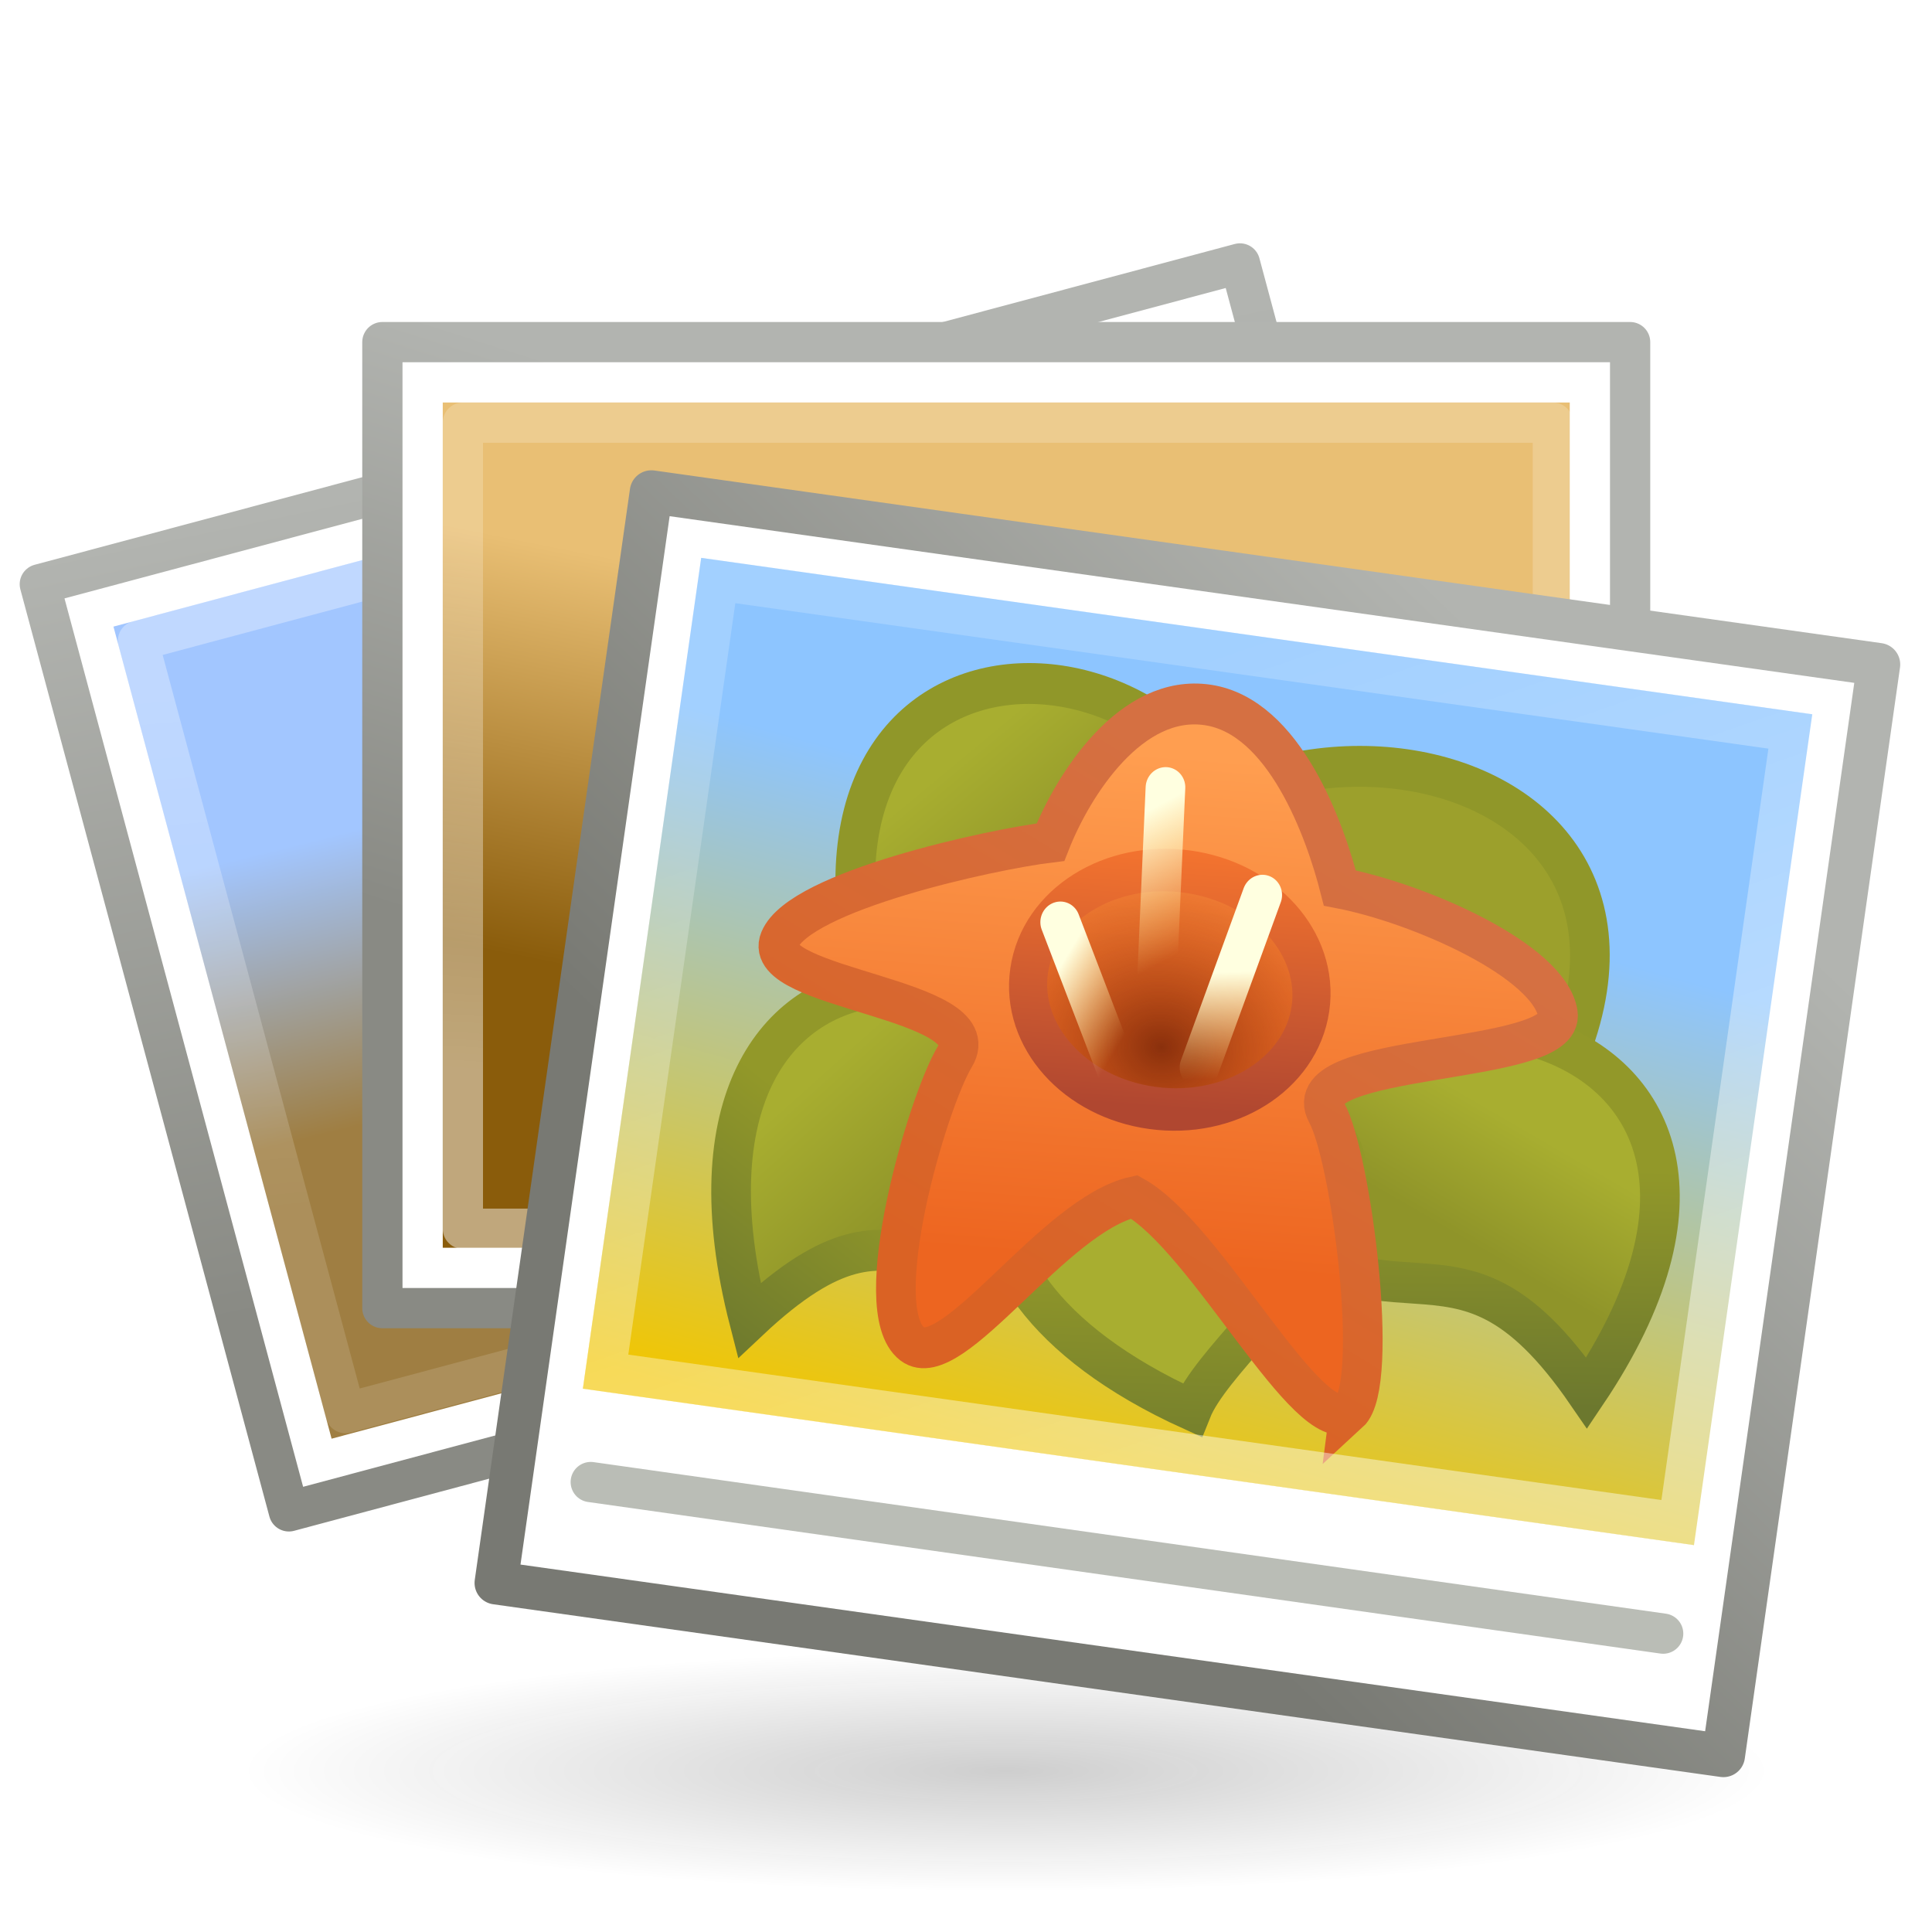
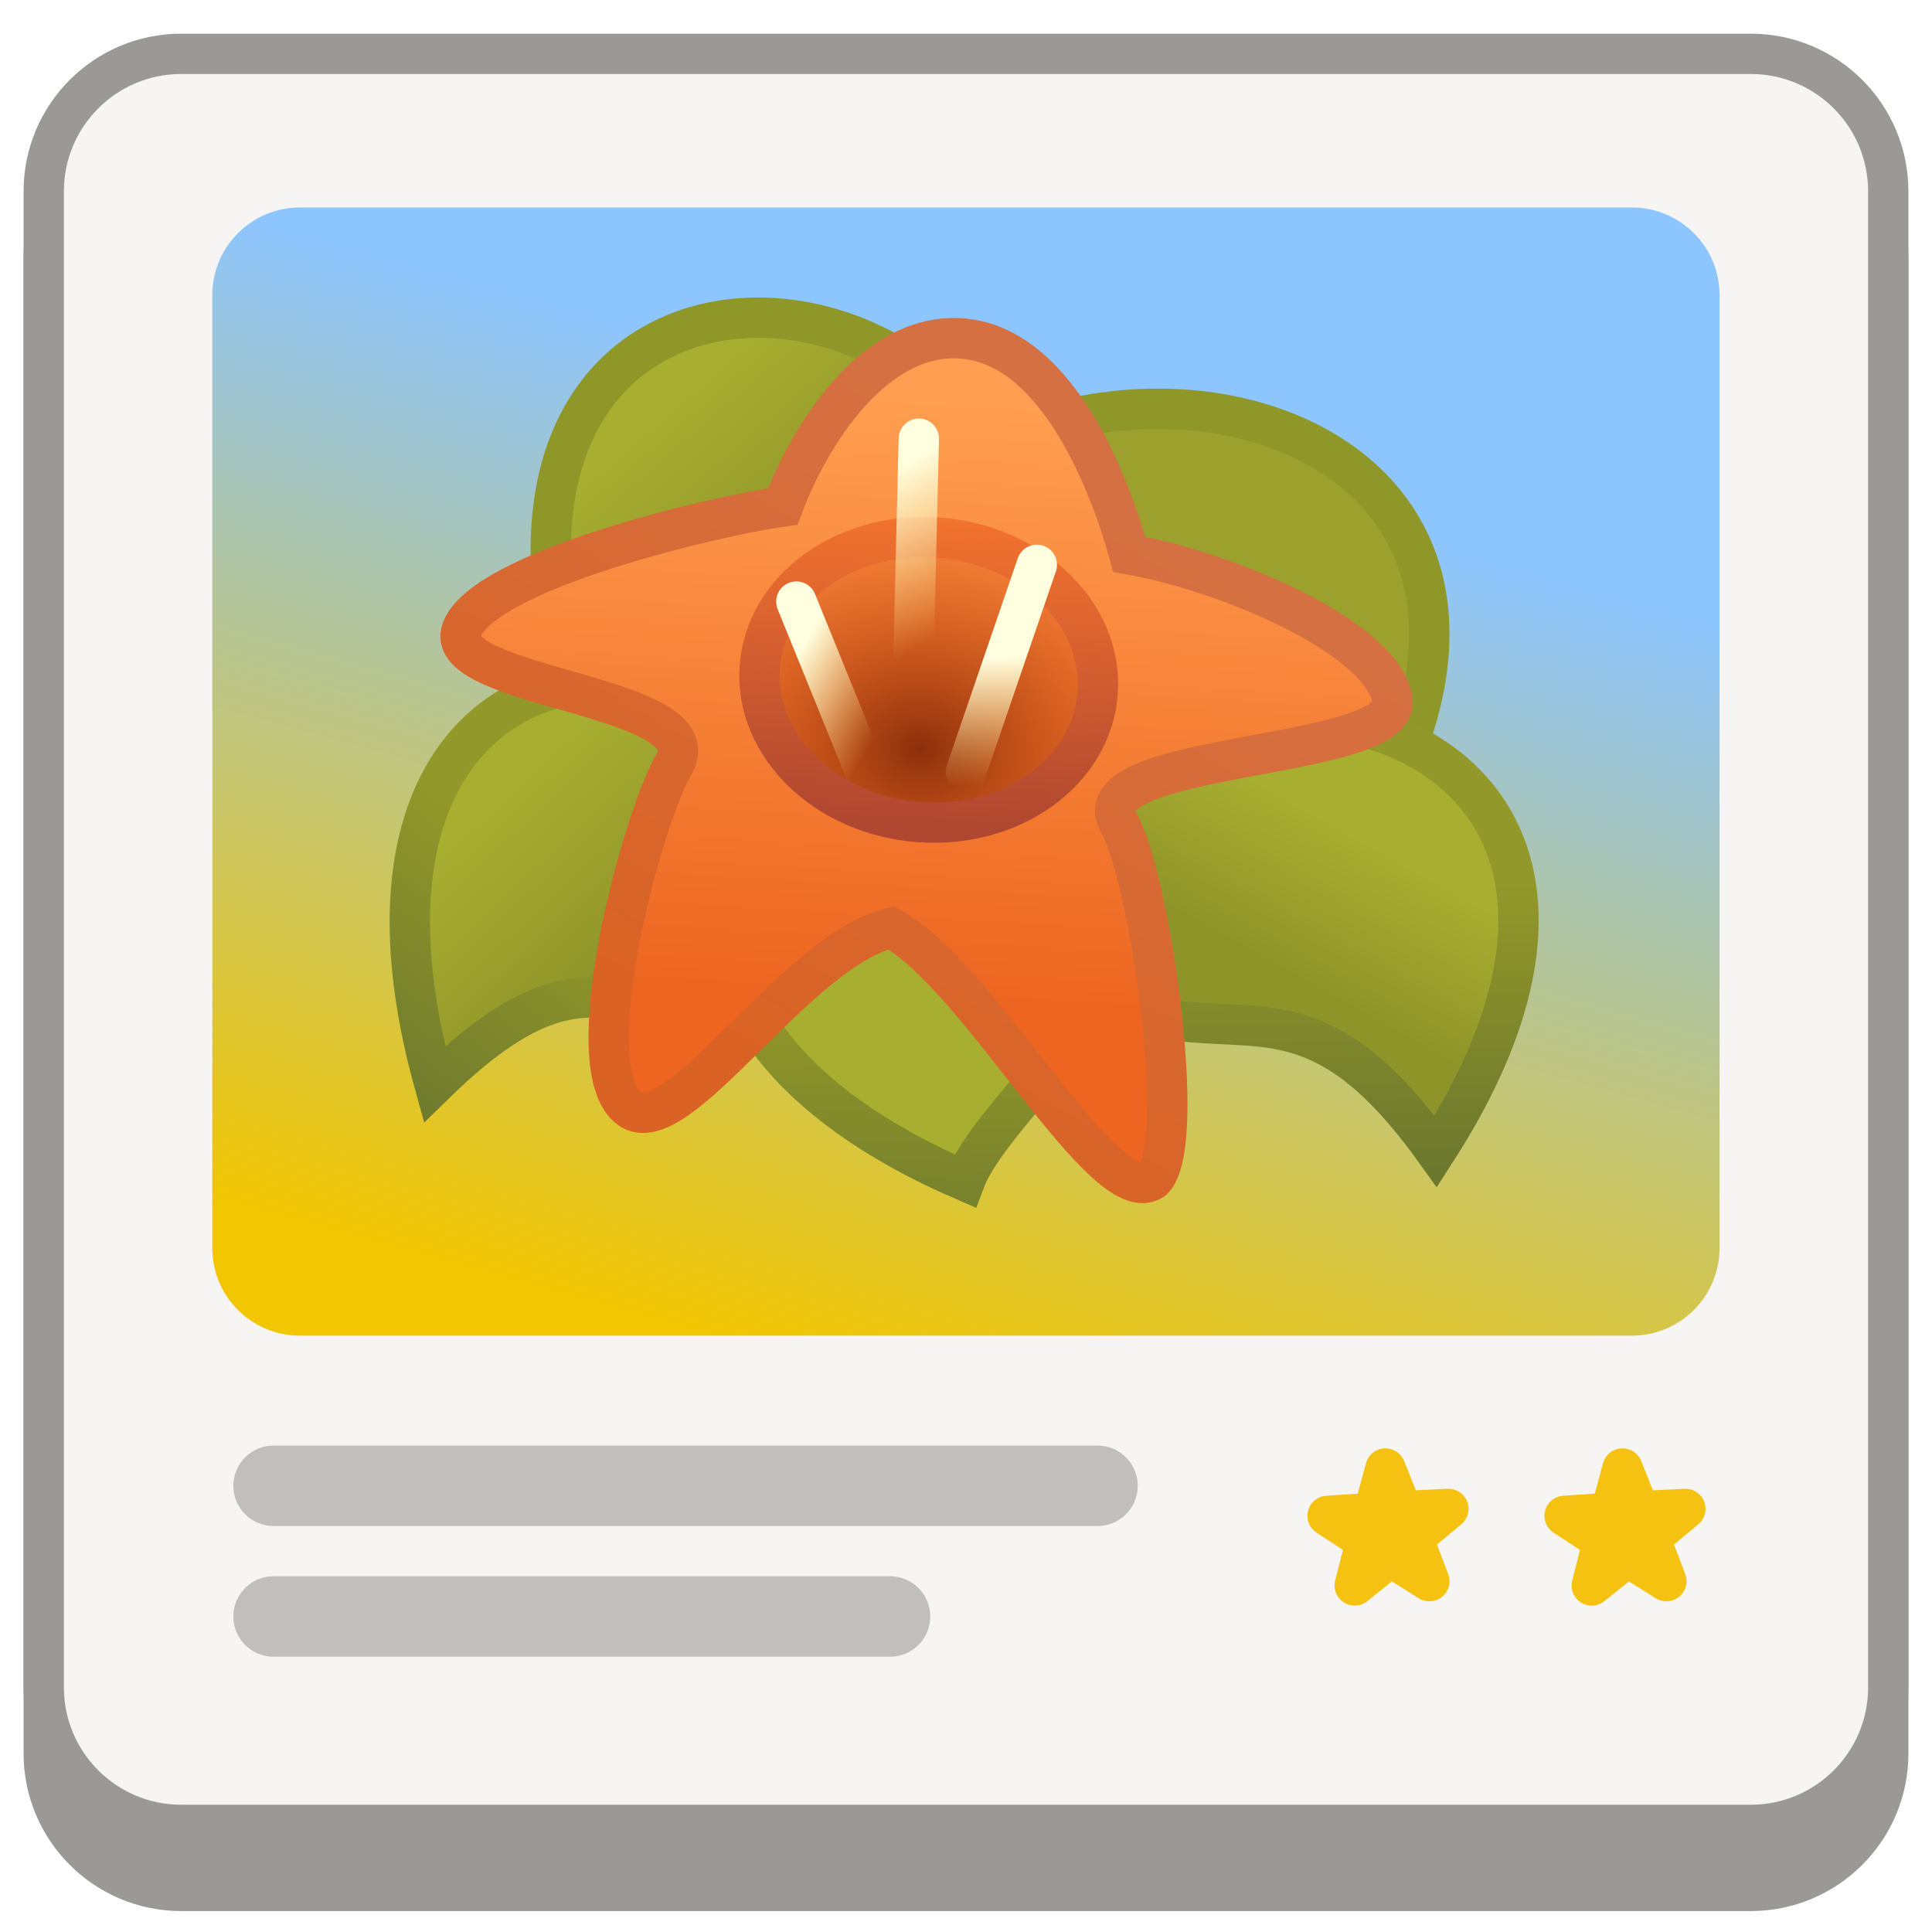
- <svg xmlns="http://www.w3.org/2000/svg" xmlns:xlink="http://www.w3.org/1999/xlink" width="48" height="48" id="svg1872" version="1.0">
-   <defs id="defs1874">
-     <linearGradient id="linearGradient6103">
-       <stop style="stop-color:#8a5c0b;stop-opacity:1" offset="0" id="stop6105" />
-       <stop style="stop-color:#e9bf74;stop-opacity:1" offset="1" id="stop6107" />
-     </linearGradient>
-     <linearGradient id="linearGradient6093">
-       <stop style="stop-color:#ffffff;stop-opacity:1;" offset="0" id="stop6095" />
-       <stop style="stop-color:#ffffff;stop-opacity:0;" offset="1" id="stop6097" />
-     </linearGradient>
-     <radialGradient id="radialGradient7028-916" r="14.407" gradientTransform="matrix(1,0,0,0.2367408,0,-11.76243)" cx="5.038" cy="-15.411" gradientUnits="userSpaceOnUse" xlink:href="#linearGradient6939-277" fy="-15.411" fx="5.038" />
-     <linearGradient id="linearGradient6939-277">
-       <stop offset="0" id="stop6990" style="stop-color:#0a0a0a;stop-opacity:1;" />
-       <stop offset="1" id="stop6992" style="stop-color:#0a0a0a;stop-opacity:0;" />
-     </linearGradient>
-     <linearGradient id="linearGradient3218-93">
-       <stop offset="0" id="stop6996" style="stop-color:#ffffff;stop-opacity:0" />
-       <stop offset="0.708" id="stop6998" style="stop-color:#898989;stop-opacity:0.09;" />
-       <stop offset="1" id="stop7000" style="stop-color:#7f858d;stop-opacity:1;" />
-     </linearGradient>
-     <linearGradient id="linearGradient6152-873">
-       <stop offset="0" id="stop7004" style="stop-color:#464646;stop-opacity:1;" />
-       <stop offset="1" id="stop7006" style="stop-color:#6c4e72;stop-opacity:1" />
-     </linearGradient>
-     <linearGradient id="linearGradient6125-27">
-       <stop offset="0" id="stop7010" style="stop-color:#ffffff;stop-opacity:1" />
-       <stop offset="1" id="stop7012" style="stop-color:#ffffff;stop-opacity:0;" />
-     </linearGradient>
-     <linearGradient id="linearGradient6091-291" y2="36.375" y1="38" gradientTransform="translate(-2.000013,7.2e-6)" x2="11" gradientUnits="userSpaceOnUse" xlink:href="#linearGradient6081-625" x1="12.663" />
-     <linearGradient id="linearGradient6081-625">
-       <stop offset="0" id="stop7016" style="stop-color:#7a7a7a;stop-opacity:1;" />
-       <stop offset="1" id="stop7018" style="stop-color:#a9a9a9;stop-opacity:1;" />
-     </linearGradient>
-     <linearGradient id="linearGradient6093-384" y2="33" y1="43" gradientTransform="translate(-1,2e-7)" x2="11" gradientUnits="userSpaceOnUse" xlink:href="#linearGradient6115-889" x1="12" />
-     <linearGradient id="linearGradient6115-889">
-       <stop offset="0" id="stop7022" style="stop-color:#452e4a;stop-opacity:1" />
-       <stop offset="1" id="stop7024" style="stop-color:#6c4e72;stop-opacity:1" />
-     </linearGradient>
-     <linearGradient id="linearGradient6085-132" y2="39.899" y1="35.383" gradientTransform="translate(-1,2e-7)" x2="12.76" gradientUnits="userSpaceOnUse" xlink:href="#linearGradient6172-348" x1="10.254" />
-     <linearGradient id="linearGradient6172-348">
-       <stop offset="0" id="stop7034" style="stop-color:#ffffff;stop-opacity:0.69" />
-       <stop offset="1" id="stop7036" style="stop-color:#ffffff;stop-opacity:0" />
-     </linearGradient>
-     <linearGradient id="linearGradient6664-938-398" x1="10.625" y1="9.375" gradientTransform="matrix(0.9999999,0,0,0.7741935,-3.000013,-1.532259)" x2="15.75" gradientUnits="userSpaceOnUse" xlink:href="#linearGradient6513-648-914" y2="31" />
-     <linearGradient id="linearGradient6513-648-914">
-       <stop offset="0" id="stop7570" style="stop-color:#ffffff;stop-opacity:1" />
-       <stop offset="1" id="stop7572" style="stop-color:#ffffff;stop-opacity:1" />
-     </linearGradient>
-     <linearGradient id="linearGradient6666-108-56" x1="10.196" y1="23.266" gradientTransform="matrix(0.9999999,0,0,0.7741935,-0.9999983,1.564515)" x2="25.367" gradientUnits="userSpaceOnUse" xlink:href="#linearGradient6527-582-184" y2="4.616" />
-     <linearGradient id="linearGradient6527-582-184">
-       <stop offset="0" id="stop7576" style="stop-color:#787973;stop-opacity:1" />
-       <stop offset="1" id="stop7578" style="stop-color:#b2b4b0;stop-opacity:1;" />
-     </linearGradient>
-     <linearGradient id="linearGradient6668-599-794" x1="20" y1="13.577" gradientTransform="matrix(0.9496149,0,0,0.8508799,-2.083624,-1.063417)" x2="17.27" gradientUnits="userSpaceOnUse" xlink:href="#linearGradient2782-839-396" y2="32.699" />
-     <linearGradient id="linearGradient2782-839-396">
-       <stop offset="0" id="stop7582" style="stop-color:#8dc5ff;stop-opacity:1" />
-       <stop offset="1" id="stop7584" style="stop-color:#f2c600;stop-opacity:1" />
-     </linearGradient>
-     <linearGradient id="linearGradient6674-893-795" x1="11.75" y1="23.25" gradientTransform="matrix(0.8894509,-0.00666409,-0.0078492,0.9513737,2.314382,-9.588499)" x2="14.5" gradientUnits="userSpaceOnUse" xlink:href="#linearGradient2862-191-249" y2="26" />
-     <linearGradient id="linearGradient2862-191-249">
-       <stop offset="0" id="stop7588" style="stop-color:#a8ae30;stop-opacity:1" />
-       <stop offset="1" id="stop7590" style="stop-color:#8f9429;stop-opacity:1" />
-     </linearGradient>
-     <linearGradient id="linearGradient6676-609-599" x1="27.812" y1="22.657" gradientTransform="matrix(1.046908,-0.01950225,-0.02058374,0.9622652,-3.389404,-2.845304)" x2="26.7" gradientUnits="userSpaceOnUse" xlink:href="#linearGradient2862-537-737" y2="25.157" />
-     <linearGradient id="linearGradient2862-537-737">
-       <stop offset="0" id="stop7594" style="stop-color:#a8ae30;stop-opacity:1" />
-       <stop offset="1" id="stop7596" style="stop-color:#8f9429;stop-opacity:1" />
-     </linearGradient>
-     <linearGradient id="linearGradient6678-775-375" x1="29.062" y1="29" gradientTransform="matrix(1.046908,-0.01950225,-0.02058374,0.9622652,-3.389404,-2.845304)" x2="28.463" gradientUnits="userSpaceOnUse" xlink:href="#linearGradient2874-528-315" y2="23.782" />
-     <linearGradient id="linearGradient2874-528-315">
-       <stop offset="0" id="stop7600" style="stop-color:#6c782e;stop-opacity:1;" />
-       <stop offset="1" id="stop7602" style="stop-color:#929829;stop-opacity:1" />
-     </linearGradient>
-     <linearGradient id="linearGradient6680-882-562" x1="11.75" y1="23.25" gradientTransform="matrix(0.8665943,0.00702911,0.00842775,0.9978185,0.3857784,-4.081256)" x2="14.5" gradientUnits="userSpaceOnUse" xlink:href="#linearGradient2862-897-722" y2="26" />
+ <svg xmlns="http://www.w3.org/2000/svg" xmlns:xlink="http://www.w3.org/1999/xlink" width="48" height="48" viewBox="0 0 12.7 12.7" version="1.1" id="svg1139">
+   <defs id="defs1133">
+     <linearGradient xlink:href="#linearGradient2862-897-722" id="linearGradient5042" gradientUnits="userSpaceOnUse" gradientTransform="matrix(5.235697,0.5919372,-0.7536526,5.769003,85.09526,80.30075)" x1="11.75" y1="23.25" x2="14.5" y2="26" />
    <linearGradient id="linearGradient2862-897-722">
      <stop offset="0" id="stop7606" style="stop-color:#a8ae30;stop-opacity:1" />
      <stop offset="1" id="stop7608" style="stop-color:#8f9429;stop-opacity:1" />
    </linearGradient>
-     <linearGradient id="linearGradient6682-569-587" x1="10.062" y1="29.5" gradientTransform="matrix(0.969616,0.00786474,0.00842775,0.9978185,-1.623145,-4.097551)" x2="12.656" gradientUnits="userSpaceOnUse" xlink:href="#linearGradient2874-878-807" y2="24.75" />
-     <linearGradient id="linearGradient2874-878-807">
-       <stop offset="0" id="stop7612" style="stop-color:#6c782e;stop-opacity:1;" />
-       <stop offset="1" id="stop7614" style="stop-color:#929829;stop-opacity:1" />
-     </linearGradient>
-     <linearGradient id="linearGradient6684-646-360" x1="20.384" y1="31.625" gradientTransform="translate(-2.000015,-4)" x2="19.884" gradientUnits="userSpaceOnUse" xlink:href="#linearGradient2874-499-677" y2="26.438" />
+     <linearGradient xlink:href="#linearGradient2862-897-722" id="linearGradient5044" gradientUnits="userSpaceOnUse" gradientTransform="matrix(6.171225,0.6259623,-0.8366422,5.826058,46.53746,117.1748)" x1="27.812" y1="22.657" x2="26.7" y2="25.157" />
+     <linearGradient xlink:href="#linearGradient2874-499-677" id="linearGradient5046" gradientUnits="userSpaceOnUse" gradientTransform="matrix(6.171225,0.6259623,-0.8366422,5.826058,46.53746,117.1748)" x1="29.062" y1="29" x2="28.463" y2="23.782" />
    <linearGradient id="linearGradient2874-499-677">
      <stop offset="0" id="stop7618" style="stop-color:#6c782e;stop-opacity:1;" />
      <stop offset="1" id="stop7620" style="stop-color:#929829;stop-opacity:1" />
    </linearGradient>
-     <linearGradient id="linearGradient6686-103-989" x1="16.917" y1="25.211" gradientTransform="matrix(1.123311,0.00944164,0.01080783,1.236118,0.2887738,-4.714832)" x2="16.374" gradientUnits="userSpaceOnUse" xlink:href="#linearGradient2855-649-911" y2="16.541" />
+     <linearGradient xlink:href="#linearGradient2862-897-722" id="linearGradient5049" gradientUnits="userSpaceOnUse" gradientTransform="matrix(5.091097,0.6588005,-0.6924689,6.062483,69.65793,112.357)" x1="11.75" y1="23.25" x2="14.5" y2="26" />
+     <linearGradient xlink:href="#linearGradient2874-499-677" id="linearGradient5051" gradientUnits="userSpaceOnUse" gradientTransform="matrix(5.696332,0.7371195,-0.6924689,6.062483,57.85585,110.8298)" x1="10.062" y1="29.5" x2="12.656" y2="24.75" />
+     <linearGradient xlink:href="#linearGradient2874-499-677" id="linearGradient5053" gradientUnits="userSpaceOnUse" gradientTransform="matrix(5.880865,0.7109851,-0.7436536,6.069732,55.56697,111.154)" x1="20.384" y1="31.625" x2="19.884" y2="26.438" />
+     <linearGradient xlink:href="#linearGradient2855-649-911" id="linearGradient5055-7" gradientUnits="userSpaceOnUse" gradientTransform="matrix(6.59902,0.8559657,-0.8556846,7.510593,60.77141,82.74151)" x1="16.917" y1="25.211" x2="16.374" y2="16.541" />
    <linearGradient id="linearGradient2855-649-911">
      <stop offset="0" id="stop7624" style="stop-color:#ed6520;stop-opacity:1" />
      <stop offset="1" id="stop7626" style="stop-color:#ff9e50;stop-opacity:1" />
    </linearGradient>
-     <linearGradient id="linearGradient6688-508-790" x1="10.257" y1="24.583" gradientTransform="matrix(1.123311,0.00944164,0.01080783,1.236118,0.2887738,-4.714832)" x2="13.592" gradientUnits="userSpaceOnUse" xlink:href="#linearGradient2849-135-305" y2="15.521" />
+     <linearGradient xlink:href="#linearGradient2849-135-305" id="linearGradient5057" gradientUnits="userSpaceOnUse" gradientTransform="matrix(6.59902,0.8559657,-0.8556846,7.510593,60.77141,82.74151)" x1="10.257" y1="24.583" x2="13.592" y2="15.521" />
    <linearGradient id="linearGradient2849-135-305">
      <stop offset="0" id="stop7630" style="stop-color:#da6224;stop-opacity:1" />
      <stop offset="1" id="stop7632" style="stop-color:#d57042;stop-opacity:1" />
    </linearGradient>
-     <radialGradient id="radialGradient6690-643-984" r="2" gradientTransform="matrix(1.813171,-7.680244e-7,1.042223e-6,1.396339,-15.45026,-9.149679)" cx="19" cy="22.472" gradientUnits="userSpaceOnUse" xlink:href="#linearGradient2891-388-107" fy="22.472" fx="19" />
+     <radialGradient xlink:href="#linearGradient2891-388-107" id="radialGradient5059-5" gradientUnits="userSpaceOnUse" gradientTransform="matrix(16.57971,-7.8818594e-6,9.530127e-6,14.32995,-128.383,-82.88531)" cx="19" cy="22.472" fx="19" fy="22.472" r="2" />
    <linearGradient id="linearGradient2891-388-107">
      <stop offset="0" id="stop7636" style="stop-color:#8a300c;stop-opacity:1;" />
      <stop offset="1" id="stop7638" style="stop-color:#ec510c;stop-opacity:0" />
    </linearGradient>
-     <linearGradient id="linearGradient6692-693-932" x1="18.369" y1="23.025" x2="18.154" gradientUnits="userSpaceOnUse" xlink:href="#linearGradient2885-866-809" y2="19.235" />
+     <linearGradient xlink:href="#linearGradient2885-866-809" id="linearGradient5061-9" gradientUnits="userSpaceOnUse" x1="18.369" y1="23.025" x2="18.154" y2="19.235" gradientTransform="matrix(9.144038,0,0,10.26251,12.89477,11.01338)" />
    <linearGradient id="linearGradient2885-866-809">
      <stop offset="0" id="stop7642" style="stop-color:#b04730;stop-opacity:1" />
      <stop offset="1" id="stop7644" style="stop-color:#ff7b2f;stop-opacity:1" />
    </linearGradient>
-     <linearGradient id="linearGradient6694-91-847" x1="21" y1="20" gradientTransform="matrix(0.8327897,0,0,1.120885,3.056084,-2.099038)" x2="21.25" gradientUnits="userSpaceOnUse" xlink:href="#linearGradient2911-613-519" y2="22" />
-     <linearGradient id="linearGradient2911-613-519">
-       <stop offset="0" id="stop7648" style="stop-color:#ffffe0;stop-opacity:1;" />
-       <stop offset="1" id="stop7650" style="stop-color:#ffe588;stop-opacity:0;" />
-     </linearGradient>
-     <linearGradient id="linearGradient6696-957-701" x1="17" y1="21" gradientTransform="matrix(0.8588038,0,0,1.114034,2.470933,-2.223658)" x2="18.892" gradientUnits="userSpaceOnUse" xlink:href="#linearGradient2911-198-956" y2="22.07" />
-     <linearGradient id="linearGradient2911-198-956">
-       <stop offset="0" id="stop7654" style="stop-color:#ffffe0;stop-opacity:1;" />
-       <stop offset="1" id="stop7656" style="stop-color:#ffe588;stop-opacity:0;" />
-     </linearGradient>
-     <linearGradient id="linearGradient6698-322-330" x1="18" y1="18" gradientTransform="matrix(0.8327886,0,0,1.057645,2.939291,-1.345881)" x2="19.488" gradientUnits="userSpaceOnUse" xlink:href="#linearGradient2911-977-39" y2="20.631" />
+     <linearGradient xlink:href="#linearGradient2911-977-39" id="linearGradient5063-3" gradientUnits="userSpaceOnUse" gradientTransform="matrix(4.897524,0.5921011,-0.8335504,6.803474,75.10035,100.5862)" x1="21" y1="20" x2="21.25" y2="22" />
    <linearGradient id="linearGradient2911-977-39">
      <stop offset="0" id="stop7660" style="stop-color:#ffffe0;stop-opacity:1;" />
      <stop offset="1" id="stop7662" style="stop-color:#ffe588;stop-opacity:0;" />
    </linearGradient>
-     <linearGradient id="linearGradient6700-934-905" x1="28.312" y1="26" gradientTransform="matrix(1.081538,0,0,0.952381,-4.611539,-3.547619)" x2="18.655" gradientUnits="userSpaceOnUse" xlink:href="#linearGradient2760-892-392" y2="9.5" />
-     <linearGradient id="linearGradient2760-892-392">
-       <stop offset="0" id="stop7666" style="stop-color:#ffffff;stop-opacity:1;" />
-       <stop offset="1" id="stop7668" style="stop-color:#ffffff;stop-opacity:0.424" />
+     <linearGradient xlink:href="#linearGradient2911-977-39" id="linearGradient5065-5" gradientUnits="userSpaceOnUse" gradientTransform="matrix(5.050509,0.6105967,-0.8284552,6.761887,71.75183,99.41376)" x1="17" y1="21" x2="18.892" y2="22.07" />
+     <linearGradient xlink:href="#linearGradient2911-977-39" id="linearGradient5067-3" gradientUnits="userSpaceOnUse" gradientTransform="matrix(4.897518,0.5921003,-0.7865213,6.41962,73.85341,105.0746)" x1="18" y1="18" x2="19.488" y2="20.631" />
+     <linearGradient gradientTransform="matrix(0.1138721,0,0,0.1138604,106.8786,94.62037)" xlink:href="#linearGradient1084" id="linearGradient1086" x1="62.064" y1="203.262" x2="47.194" y2="257.148" gradientUnits="userSpaceOnUse" />
+     <linearGradient id="linearGradient1084">
+       <stop style="stop-color:#8dc5ff;stop-opacity:1" offset="0" id="stop1080" />
+       <stop style="stop-color:#f2c600;stop-opacity:1" offset="1" id="stop1082" />
    </linearGradient>
-     <linearGradient id="linearGradient6794-107-466-97" y2="31" y1="20.987" gradientTransform="matrix(1,0,0,0.7744999,7.999984,0.4657507)" x2="15.75" gradientUnits="userSpaceOnUse" xlink:href="#linearGradient6513-961-304" x1="9.293" />
-     <linearGradient id="linearGradient6513-961-304">
-       <stop offset="0" id="stop7672" style="stop-color:#ffffff;stop-opacity:1" />
-       <stop offset="1" id="stop7674" style="stop-color:#ffffff;stop-opacity:1" />
-     </linearGradient>
-     <linearGradient id="linearGradient6796-836-17-82" y2="2.562" y1="27.848" gradientTransform="matrix(1,0,0,0.7744999,9.999999,3.56375)" x2="15" gradientUnits="userSpaceOnUse" xlink:href="#linearGradient6527-840-903" x1="13.243" />
-     <linearGradient id="linearGradient6527-840-903">
-       <stop offset="0" id="stop7678" style="stop-color:#898a84;stop-opacity:1;" />
-       <stop offset="1" id="stop7680" style="stop-color:#b2b4b0;stop-opacity:1;" />
-     </linearGradient>
-     <linearGradient id="linearGradient6798-298-851-218" y2="23.569" y1="15.57" gradientTransform="matrix(1.035502,0,0,0.9027051,7.28994,-0.4340456)" x2="18.462" gradientUnits="userSpaceOnUse" xlink:href="#linearGradient6963-199-896" x1="18.637" />
-     <linearGradient id="linearGradient6963-199-896">
-       <stop offset="0" id="stop7684" style="stop-color:#a2c6ff;stop-opacity:1" />
-       <stop offset="1" id="stop7686" style="stop-color:#9f7e42;stop-opacity:1" />
-     </linearGradient>
-     <linearGradient id="linearGradient6804-766-431-104" y2="28.025" y1="13.368" gradientTransform="matrix(0.9935996,0,0,0.8615727,8.128008,0.2685482)" x2="19.596" gradientUnits="userSpaceOnUse" xlink:href="#linearGradient2760-815-256-774" x1="22.569" />
-     <linearGradient id="linearGradient2760-815-256-774">
-       <stop offset="0" id="stop7690" style="stop-color:#ffffff;stop-opacity:1;" />
-       <stop offset="1" id="stop7692" style="stop-color:#ffffff;stop-opacity:0.424" />
-     </linearGradient>
-     <linearGradient id="linearGradient6938-583-502" x1="10.625" y1="9.375" gradientTransform="matrix(1,0,0,0.7741935,0.9999852,-2.532258)" x2="15.75" gradientUnits="userSpaceOnUse" xlink:href="#linearGradient6513-892-891" y2="31" />
-     <linearGradient id="linearGradient6513-892-891">
-       <stop offset="0" id="stop7696" style="stop-color:#ffffff;stop-opacity:1" />
-       <stop offset="1" id="stop7698" style="stop-color:#ffffff;stop-opacity:1" />
-     </linearGradient>
-     <linearGradient id="linearGradient6959-132-289" x1="8.812" y1="23.198" gradientTransform="matrix(1,0,0,0.7741935,3,0.5645163)" x2="15.625" gradientUnits="userSpaceOnUse" xlink:href="#linearGradient6527-416-784" y2="6.68" />
-     <linearGradient id="linearGradient6527-416-784">
-       <stop offset="0" id="stop7702" style="stop-color:#898a84;stop-opacity:1;" />
-       <stop offset="1" id="stop7704" style="stop-color:#b2b4b0;stop-opacity:1;" />
-     </linearGradient>
-     <linearGradient id="linearGradient6928-172-883" x1="13.5" y1="20.111" gradientTransform="matrix(1,0,0,2.704633,0,-45.29272)" x2="13" gradientUnits="userSpaceOnUse" xlink:href="#linearGradient6922-726-405" y2="26.695" />
-     <linearGradient id="linearGradient6922-726-405">
-       <stop offset="0" id="stop7714" style="stop-color:#b16e0c;stop-opacity:1;" />
-       <stop offset="1" id="stop7716" style="stop-color:#f7dcb2;stop-opacity:1" />
-     </linearGradient>
-     <linearGradient id="linearGradient6961-88-360" x1="15" y1="27" gradientTransform="matrix(1.0832,0,0,0.9537014,-0.6240014,-4.560162)" x2="16" gradientUnits="userSpaceOnUse" xlink:href="#linearGradient2760-728-423-731-288" y2="13.687" />
-     <linearGradient id="linearGradient2760-728-423-731-288">
-       <stop offset="0" id="stop7720" style="stop-color:#ffffff;stop-opacity:1;" />
-       <stop offset="1" id="stop7722" style="stop-color:#ffffff;stop-opacity:0.424" />
-     </linearGradient>
-     <linearGradient xlink:href="#linearGradient6093" id="linearGradient6101" gradientUnits="userSpaceOnUse" x1="22.834" y1="19.796" x2="22.615" y2="17" />
-     <linearGradient xlink:href="#linearGradient6172-348" id="linearGradient6117" gradientUnits="userSpaceOnUse" gradientTransform="translate(-1,2e-7)" x1="10.254" y1="35.383" x2="12.76" y2="39.899" />
-     <linearGradient xlink:href="#linearGradient6103" id="linearGradient6134" x1="10" y1="18" x2="12" y2="8" gradientUnits="userSpaceOnUse" />
-     <linearGradient xlink:href="#linearGradient6125-27" id="linearGradient3794" gradientUnits="userSpaceOnUse" x1="57.25" y1="16.449" x2="52.217" y2="23.031" />
-     <linearGradient xlink:href="#linearGradient6081-625" id="linearGradient3799" gradientUnits="userSpaceOnUse" gradientTransform="translate(-41.8771,-12.74504)" x1="12.663" y1="38" x2="11" y2="36.375" />
-     <linearGradient xlink:href="#linearGradient6115-889" id="linearGradient3801" gradientUnits="userSpaceOnUse" gradientTransform="translate(-40.87709,-12.74505)" x1="12" y1="43" x2="11" y2="33" />
-     <linearGradient xlink:href="#linearGradient6125-27" id="linearGradient3807" gradientUnits="userSpaceOnUse" x1="71.486" y1="33.304" x2="44.523" y2="12.713" />
-     <linearGradient xlink:href="#linearGradient6152-873" id="linearGradient3809" gradientUnits="userSpaceOnUse" x1="63.157" y1="23.761" x2="47.472" y2="23.437" />
-     <radialGradient xlink:href="#linearGradient3218-93" id="radialGradient3811" gradientUnits="userSpaceOnUse" gradientTransform="matrix(0.8674176,-1.148067e-6,1.127479e-6,0.8832566,8.025467,2.886495)" cx="60.532" cy="24.724" fx="60.532" fy="24.724" r="10.532" />
-     <linearGradient xlink:href="#linearGradient6172-348" id="linearGradient3813" gradientUnits="userSpaceOnUse" gradientTransform="translate(-1,2e-7)" x1="10.254" y1="35.383" x2="12.76" y2="39.899" />
-     <linearGradient xlink:href="#linearGradient2760-892-392" id="linearGradient6633" gradientUnits="userSpaceOnUse" gradientTransform="matrix(1.076787,0,0,0.945578,8.01112,7.210578)" x1="28.312" y1="26" x2="18.655" y2="9.5" />
-     <linearGradient xlink:href="#linearGradient2782-839-396" id="linearGradient6648" gradientUnits="userSpaceOnUse" gradientTransform="matrix(0.9454427,0,0,0.844802,10.52793,9.677036)" x1="20" y1="13.577" x2="17.27" y2="32.699" />
-     <linearGradient xlink:href="#linearGradient6513-648-914" id="linearGradient6651" gradientUnits="userSpaceOnUse" gradientTransform="matrix(0.9933272,0,0,0.8832382,9.659173,8.505795)" x1="10.625" y1="9.375" x2="15.75" y2="31" />
-     <linearGradient xlink:href="#linearGradient6527-582-184" id="linearGradient6653" gradientUnits="userSpaceOnUse" gradientTransform="matrix(0.9933272,0,0,0.8832382,11.64584,12.03875)" x1="10.196" y1="23.266" x2="25.367" y2="4.616" />
-     <linearGradient xlink:href="#linearGradient6513-648-914" id="linearGradient7210" gradientUnits="userSpaceOnUse" gradientTransform="matrix(0.9933272,0,0,0.8832382,9.659173,8.505795)" x1="10.625" y1="9.375" x2="15.75" y2="31" />
-     <linearGradient xlink:href="#linearGradient6527-582-184" id="linearGradient7212" gradientUnits="userSpaceOnUse" gradientTransform="matrix(0.9933272,0,0,0.8832382,11.64584,12.03875)" x1="10.196" y1="23.266" x2="25.367" y2="4.616" />
-     <linearGradient xlink:href="#linearGradient2782-839-396" id="linearGradient7214" gradientUnits="userSpaceOnUse" gradientTransform="matrix(0.9454427,0,0,0.844802,10.52793,9.677036)" x1="20" y1="13.577" x2="17.27" y2="32.699" />
-     <linearGradient xlink:href="#linearGradient2862-191-249" id="linearGradient7216" gradientUnits="userSpaceOnUse" gradientTransform="matrix(0.8894509,-0.00666409,-0.0078492,0.9513737,2.314382,-9.588499)" x1="11.75" y1="23.25" x2="14.5" y2="26" />
-     <linearGradient xlink:href="#linearGradient2862-537-737" id="linearGradient7218" gradientUnits="userSpaceOnUse" gradientTransform="matrix(1.046908,-0.01950225,-0.02058374,0.9622652,-3.389404,-2.845304)" x1="27.812" y1="22.657" x2="26.7" y2="25.157" />
-     <linearGradient xlink:href="#linearGradient2874-528-315" id="linearGradient7220" gradientUnits="userSpaceOnUse" gradientTransform="matrix(1.046908,-0.01950225,-0.02058374,0.9622652,-3.389404,-2.845304)" x1="29.062" y1="29" x2="28.463" y2="23.782" />
-     <linearGradient xlink:href="#linearGradient2862-897-722" id="linearGradient7222" gradientUnits="userSpaceOnUse" gradientTransform="matrix(0.8665943,0.00702911,0.00842775,0.9978185,0.3857784,-4.081256)" x1="11.75" y1="23.25" x2="14.5" y2="26" />
-     <linearGradient xlink:href="#linearGradient2874-878-807" id="linearGradient7224" gradientUnits="userSpaceOnUse" gradientTransform="matrix(0.969616,0.00786474,0.00842775,0.9978185,-1.623145,-4.097551)" x1="10.062" y1="29.5" x2="12.656" y2="24.75" />
-     <linearGradient xlink:href="#linearGradient2874-499-677" id="linearGradient7226" gradientUnits="userSpaceOnUse" gradientTransform="translate(-2.000015,-4)" x1="20.384" y1="31.625" x2="19.884" y2="26.438" />
-     <linearGradient xlink:href="#linearGradient2855-649-911" id="linearGradient7228" gradientUnits="userSpaceOnUse" gradientTransform="matrix(1.123311,0.00944164,0.01080783,1.236118,0.2887738,-4.714832)" x1="16.917" y1="25.211" x2="16.374" y2="16.541" />
-     <linearGradient xlink:href="#linearGradient2849-135-305" id="linearGradient7230" gradientUnits="userSpaceOnUse" gradientTransform="matrix(1.123311,0.00944164,0.01080783,1.236118,0.2887738,-4.714832)" x1="10.257" y1="24.583" x2="13.592" y2="15.521" />
-     <radialGradient xlink:href="#linearGradient2891-388-107" id="radialGradient7232" gradientUnits="userSpaceOnUse" gradientTransform="matrix(1.813171,-7.680244e-7,1.042223e-6,1.396339,-15.45026,-9.149679)" cx="19" cy="22.472" fx="19" fy="22.472" r="2" />
-     <linearGradient xlink:href="#linearGradient2885-866-809" id="linearGradient7234" gradientUnits="userSpaceOnUse" x1="18.369" y1="23.025" x2="18.154" y2="19.235" />
-     <linearGradient xlink:href="#linearGradient2911-613-519" id="linearGradient7236" gradientUnits="userSpaceOnUse" gradientTransform="matrix(0.8327897,0,0,1.120885,3.056084,-2.099038)" x1="21" y1="20" x2="21.25" y2="22" />
-     <linearGradient xlink:href="#linearGradient2911-198-956" id="linearGradient7238" gradientUnits="userSpaceOnUse" gradientTransform="matrix(0.8588038,0,0,1.114034,2.470933,-2.223658)" x1="17" y1="21" x2="18.892" y2="22.07" />
-     <linearGradient xlink:href="#linearGradient2911-977-39" id="linearGradient7240" gradientUnits="userSpaceOnUse" gradientTransform="matrix(0.8327886,0,0,1.057645,2.939291,-1.345881)" x1="18" y1="18" x2="19.488" y2="20.631" />
-     <linearGradient xlink:href="#linearGradient2760-892-392" id="linearGradient7242" gradientUnits="userSpaceOnUse" gradientTransform="matrix(1.076787,0,0,0.945578,8.01112,7.210578)" x1="28.312" y1="26" x2="18.655" y2="9.5" />
-     <linearGradient xlink:href="#linearGradient2760-892-392" id="linearGradient7247" gradientUnits="userSpaceOnUse" gradientTransform="matrix(1.076787,0,0,0.9455781,11.62303,2.809697)" x1="28.312" y1="26" x2="18.655" y2="9.5" />
-     <linearGradient xlink:href="#linearGradient2782-839-396" id="linearGradient7262" gradientUnits="userSpaceOnUse" gradientTransform="matrix(0.9454427,0,0,0.844802,14.13984,5.276154)" x1="20" y1="13.577" x2="17.27" y2="32.699" />
-     <linearGradient xlink:href="#linearGradient6513-648-914" id="linearGradient7265" gradientUnits="userSpaceOnUse" gradientTransform="matrix(0.9933272,0,0,0.8832382,13.2717,4.105208)" x1="10.625" y1="9.375" x2="15.75" y2="31" />
-     <linearGradient xlink:href="#linearGradient6527-582-184" id="linearGradient7267" gradientUnits="userSpaceOnUse" gradientTransform="matrix(0.9933272,0,0,0.8832382,15.25837,7.638161)" x1="10.196" y1="23.266" x2="25.367" y2="4.616" />
  </defs>
-   <g id="layer1" style="display:inline">
-     <g id="g6782" transform="matrix(0.9618234,-0.2570934,0.2577198,0.9594858,-12.45067,12.45061)">
-       <rect id="rect6784" x="12.5" y="5.5" width="31" height="24.009" style="fill:url(#linearGradient6794-107-466-97);fill-opacity:1;fill-rule:nonzero;stroke:url(#linearGradient6796-836-17-82);stroke-width:1.005;stroke-linecap:round;stroke-linejoin:round;stroke-miterlimit:4;stroke-opacity:1;stroke-dasharray:none" />
-       <rect id="rect6786" x="14" y="7" width="28" height="21.028" style="fill:url(#linearGradient6798-298-851-218);fill-opacity:1;fill-rule:nonzero;stroke:none" />
-       <rect id="rect6792" x="14.5" y="7.5" width="27" height="20" style="opacity:0.318;fill:none;stroke:url(#linearGradient6804-766-431-104);stroke-width:1.005;stroke-linecap:round;stroke-linejoin:round;stroke-miterlimit:4;stroke-opacity:1;stroke-dasharray:none" />
+   <g id="layer1" transform="translate(-107.8165,-115.1191)">
+     <rect style="display:inline;opacity:1;fill:#9a9996;fill-opacity:1;stroke:#9a9996;stroke-width:0.265;stroke-linecap:round;stroke-linejoin:round;stroke-miterlimit:4;stroke-dasharray:none;stroke-dashoffset:0;stroke-opacity:1;enable-background:new" id="rect918" width="12.125" height="11.642" x="108.104" y="115.907" ry="0.904" />
+     <rect ry="0.904" y="115.473" x="108.104" height="11.642" width="12.125" id="rect966" style="display:inline;opacity:1;fill:#f6f5f4;fill-opacity:1;stroke:#9a9996;stroke-width:0.265;stroke-linecap:round;stroke-linejoin:round;stroke-miterlimit:4;stroke-dasharray:none;stroke-dashoffset:0;stroke-opacity:1;enable-background:new" />
+     <rect style="display:inline;opacity:1;fill:url(#linearGradient1086);fill-opacity:1;stroke:none;stroke-width:0.265;stroke-linecap:round;stroke-linejoin:round;stroke-miterlimit:4;stroke-dasharray:none;stroke-dashoffset:0;stroke-opacity:1;enable-background:new" id="rect968" width="9.908" height="7.416" x="109.212" y="116.483" ry="0.576" />
+     <g id="g1221" transform="matrix(0.06088889,0,0,0.06088265,104.4121,104.2825)" style="display:inline;stroke-width:4.346;enable-background:new">
+       <path d="m 167.91,239.44 c -6.358,-37.854 -65.573,-38.836 -49.914,14.353 22.435,-20.316 22.278,2.519 49.914,-14.353 z" id="path14259-3" style="display:inline;fill:url(#linearGradient5042);fill-opacity:1;fill-rule:evenodd;stroke:#909729;stroke-width:4.356;stroke-linecap:butt;stroke-linejoin:miter;stroke-miterlimit:4;stroke-dasharray:none;stroke-opacity:1" />
+       <path d="m 144.87,243.516 c 18.855,-37.974 90.668,-23.43 56.053,28.159 -21.101,-27.178 -27.652,-3.221 -56.053,-28.159 z" id="path14261-6" style="display:inline;fill:#9ca02c;fill-opacity:1;fill-rule:evenodd;stroke:#909729;stroke-width:4.356;stroke-linecap:butt;stroke-linejoin:miter;stroke-miterlimit:4;stroke-dasharray:none;stroke-opacity:1" />
+       <path d="M 161.388,276.597 C 179.169,239.98 243.13,252.379 210.916,302.309 192.663,276.814 186.231,299.805 161.388,276.597 Z" id="path14263-0" style="display:inline;fill:url(#linearGradient5044);fill-opacity:1;fill-rule:evenodd;stroke:url(#linearGradient5046);stroke-width:4.356;stroke-linecap:butt;stroke-linejoin:miter;stroke-miterlimit:4;stroke-dasharray:none;stroke-opacity:1" />
+       <path d="m 151.218,280.308 c -6.439,-39.858 -63.978,-41.3 -48.398,14.751 21.658,-21.213 21.662,2.803 48.398,-14.751 z" id="path14265-6" style="display:inline;fill:url(#linearGradient5049);fill-opacity:1;fill-rule:evenodd;stroke:url(#linearGradient5051);stroke-width:4.356;stroke-linecap:butt;stroke-linejoin:miter;stroke-miterlimit:4;stroke-dasharray:none;stroke-opacity:1" />
+       <path d="m 156.452,261.943 c 47.047,5.688 8.043,31.771 3.616,43.555 -39.679,-17.116 -26.922,-46.372 -3.616,-43.555 z" id="path14267-2" style="display:inline;fill:#a8ae30;fill-opacity:1;fill-rule:evenodd;stroke:url(#linearGradient5053);stroke-width:4.356;stroke-linecap:butt;stroke-linejoin:miter;stroke-miterlimit:4;stroke-dasharray:none;stroke-opacity:1" />
+       <path style="display:inline;fill:url(#linearGradient5055-7);fill-opacity:1;fill-rule:nonzero;stroke:url(#linearGradient5057);stroke-width:4.356;stroke-linecap:round;stroke-linejoin:miter;stroke-miterlimit:4;stroke-dasharray:none;stroke-opacity:1" d="m 180.364,305.388 c -5.259,3.521 -18.783,-22.185 -28.254,-27.224 -10.326,2.471 -23.031,23.328 -28.228,19.513 -5.943,-4.363 1.355,-31.263 4.777,-37.145 4.411,-7.581 -25.391,-8.181 -22.877,-14.595 2.48,-6.328 26.943,-12.173 34.647,-13.264 2.794,-7.519 10.03,-19.358 19.928,-18.074 9.899,1.284 15.418,15.806 17.474,23.254 10.286,1.775 27.14,8.816 28.403,15.625 1.246,6.718 -34.033,5.554 -29.538,13.346 3.282,5.689 7.606,34.814 3.668,38.564 z" id="path14271-6" />
+       <ellipse ry="15.394" rx="18.288" cy="231.657" cx="186.631" style="display:inline;fill:url(#radialGradient5059-5);fill-opacity:1;fill-rule:nonzero;stroke:url(#linearGradient5061-9);stroke-width:4.356;stroke-linecap:round;stroke-linejoin:miter;stroke-miterlimit:4;stroke-dasharray:none;stroke-opacity:1" transform="matrix(0.9932884,0.1156637,-0.1260583,0.9920228,0,0)" id="path14273-1" />
+       <path style="display:inline;fill:none;stroke:url(#linearGradient5063-3);stroke-width:4.356;stroke-linecap:round;stroke-linejoin:miter;stroke-miterlimit:4;stroke-dasharray:none;stroke-opacity:1" d="m 160.199,261.303 7.646,-22.324" id="path14275-8" />
+       <path style="display:inline;fill:none;stroke:url(#linearGradient5065-5);stroke-width:4.356;stroke-linecap:round;stroke-linejoin:miter;stroke-miterlimit:4;stroke-dasharray:none;stroke-opacity:1" d="m 149.928,262.758 -8.045,-19.814" id="path14277-7" />
+       <path style="display:inline;fill:none;stroke:url(#linearGradient5067-3);stroke-width:4.356;stroke-linecap:round;stroke-linejoin:miter;stroke-miterlimit:4;stroke-dasharray:none;stroke-opacity:1" d="m 154.336,256.895 0.772,-31.54" id="path14279-9" />
    </g>
-     <g id="g6942" transform="translate(4,6)">
-       <rect id="rect6556" x="5.5" y="2.5" width="31" height="24" style="fill:url(#linearGradient6938-583-502);fill-opacity:1;fill-rule:nonzero;stroke:url(#linearGradient6959-132-289);stroke-width:1;stroke-linecap:round;stroke-linejoin:round;stroke-miterlimit:4;stroke-dasharray:none;stroke-opacity:1" />
-       <rect id="rect6558" x="7" y="4" width="28" height="21" style="fill:url(#linearGradient6134);fill-opacity:1;fill-rule:nonzero;stroke:none;stroke-width:1;stroke-linecap:round;stroke-linejoin:miter;stroke-miterlimit:4;stroke-dasharray:none;stroke-opacity:1" />
-       <rect id="rect6588" x="7.5" y="4.5" width="27.08" height="20.028" style="opacity:0.463;fill:none;fill-opacity:1;fill-rule:nonzero;stroke:url(#linearGradient6961-88-360);stroke-width:1;stroke-linecap:round;stroke-linejoin:round;stroke-miterlimit:4;stroke-dasharray:none;stroke-opacity:1" />
-     </g>
-     <path id="path7026" transform="matrix(1.318776,0,0,0.8795603,18.35583,57.55472)" d="M 19.445,-15.411 A 14.407,3.411 0 1 1 -9.369,-15.411 A 14.407,3.411 0 1 1 19.445,-15.411 z" style="opacity:0.2;fill:url(#radialGradient7028-916);fill-opacity:1;stroke:none;stroke-width:0.8;stroke-linecap:round;stroke-linejoin:round;stroke-miterlimit:4;stroke-dasharray:none;stroke-opacity:1" />
-     <g id="g7269">
-       <rect transform="matrix(0.9902468,0.1393245,-0.1408476,0.9900313,0,0)" id="rect6630" x="17.742" y="9.846" width="30.793" height="27.38" style="fill:url(#linearGradient7265);fill-opacity:1;fill-rule:nonzero;stroke:url(#linearGradient7267);stroke-width:1.071;stroke-linecap:round;stroke-linejoin:round;stroke-miterlimit:4;stroke-opacity:1;stroke-dasharray:none" />
-       <rect transform="matrix(0.9902355,0.139405,-0.1409859,0.9900116,0,0)" id="rect6632" x="19.201" y="11.296" width="27.877" height="20.85" ry="0" style="fill:url(#linearGradient7262);fill-opacity:1;fill-rule:nonzero;stroke:none" />
-       <g transform="matrix(1.130956,0.1592157,-0.1662248,1.167241,11.79451,2.164301)" id="g6638">
-         <path d="M 19.458,14.622 C 17.615,8.601 7.673,9.604 11.389,17.932 c 3.342,-3.739 3.785,-0.028 8.069,-3.31 z" id="path6640" style="fill:url(#linearGradient7216);fill-opacity:1;fill-rule:evenodd;stroke:#909729;stroke-width:0.862px;stroke-linecap:butt;stroke-linejoin:miter;stroke-opacity:1" />
-         <path d="m 15.681,15.736 c 2.38,-6.535 14.711,-5.583 9.97,3.471 -4.094,-3.998 -4.7,0.02 -9.97,-3.471 z" id="path6642" style="fill:#9ca02c;fill-opacity:1;fill-rule:evenodd;stroke:#909729;stroke-width:0.862px;stroke-linecap:butt;stroke-linejoin:miter;stroke-opacity:1" />
-         <path d="m 19.128,20.782 c 2.228,-6.294 13.2,-5.536 8.827,3.202 -3.582,-3.781 -4.188,0.078 -8.827,-3.202 z" id="path6644" style="fill:url(#linearGradient7218);fill-opacity:1;fill-rule:evenodd;stroke:url(#linearGradient7220);stroke-width:0.862px;stroke-linecap:butt;stroke-linejoin:miter;stroke-opacity:1" />
-         <path d="M 17.5,21.584 C 15.603,15.24 5.932,16.135 9.693,24.929 12.887,21.06 13.381,24.959 17.5,21.584 z" id="path6646" style="fill:url(#linearGradient7222);fill-opacity:1;fill-rule:evenodd;stroke:url(#linearGradient7224);stroke-width:0.862px;stroke-linecap:butt;stroke-linejoin:miter;stroke-opacity:1" />
-         <path d="m 18,18.5 c 8,0 2,5 1.5,7 -7,-2 -5.463,-7 -1.5,-7 z" id="path6648" style="fill:#a8ae30;fill-opacity:1;fill-rule:evenodd;stroke:url(#linearGradient7226);stroke-width:0.862px;stroke-linecap:butt;stroke-linejoin:miter;stroke-opacity:1" />
-         <g id="g6650" transform="translate(-2.000015,-4)">
-           <path id="path6652" d="m 24.899,29.084 c -0.809,0.675 -3.603,-3.233 -5.293,-3.865 -1.68,0.604 -3.38,4.239 -4.329,3.722 -1.085,-0.592 -0.415,-5.102 0.038,-6.124 0.583,-1.317 -4.422,-0.83 -4.133,-1.92 0.286,-1.076 4.265,-2.505 5.533,-2.833 0.314,-1.276 1.283,-3.34 2.968,-3.325 1.685,0.014 2.908,2.263 3.405,3.432 1.76,0.086 4.729,0.899 5.08,1.979 0.347,1.066 -5.589,1.57 -4.675,2.747 0.667,0.859 1.989,5.503 1.406,6.189 z" style="fill:url(#linearGradient7228);fill-opacity:1;fill-rule:nonzero;stroke:url(#linearGradient7230);stroke-width:0.862;stroke-linecap:round;stroke-linejoin:miter;stroke-miterlimit:4;stroke-opacity:1" />
-           <path id="path6654" transform="matrix(1.543614,-0.00656594,-0.00776787,1.678191,-9.424332,-15.16318)" d="m 21,21.5 c 0,0.828 -0.895,1.5 -2,1.5 -1.105,0 -2,-0.672 -2,-1.5 0,-0.828 0.895,-1.5 2,-1.5 1.105,0 2,0.672 2,1.5 z" style="fill:url(#radialGradient7232);fill-opacity:1;fill-rule:nonzero;stroke:url(#linearGradient7234);stroke-width:0.535;stroke-linecap:round;stroke-linejoin:miter;stroke-miterlimit:4;stroke-opacity:1;stroke-dasharray:none" />
-           <path id="path6656" d="m 20.615,22.323 0.823,-3.774" style="fill:none;stroke:url(#linearGradient7236);stroke-width:0.862px;stroke-linecap:round;stroke-linejoin:miter;stroke-opacity:1" />
-           <path id="path6658" d="M 18.924,22.76 17.169,19.701" style="fill:none;stroke:url(#linearGradient7238);stroke-width:0.862px;stroke-linecap:round;stroke-linejoin:miter;stroke-opacity:1" />
-           <path id="path6660" d="M 19.542,21.722 19.024,16.587" style="fill:none;stroke:url(#linearGradient7240);stroke-width:0.862px;stroke-linecap:round;stroke-linejoin:miter;stroke-opacity:1" />
-         </g>
-       </g>
-       <rect transform="matrix(0.9902355,0.139405,-0.1409859,0.9900116,0,0)" id="rect6662" x="19.699" y="11.793" width="26.92" height="19.857" style="opacity:0.435;fill:none;stroke:url(#linearGradient7247);stroke-width:1;stroke-linecap:round;stroke-linejoin:miter;stroke-miterlimit:4;stroke-opacity:1;stroke-dasharray:none" />
-       <path id="path6657-0" d="m 14.677,36.821 26.644,3.766" style="fill:none;stroke:#babdb6;stroke-width:1;stroke-linecap:round;stroke-linejoin:miter;stroke-miterlimit:4;stroke-opacity:1;stroke-dasharray:none;display:inline" />
-     </g>
-   </g>
-   <g id="layer2" style="display:inline">
-     <path style="fill:none;stroke:url(#linearGradient3813);stroke-width:1;stroke-linecap:round;stroke-linejoin:miter;stroke-miterlimit:4;stroke-opacity:1;display:inline" d="m 10,34.625 c -2.802,1.857 -6.109,4.093 -8.75,7.031 0.108,0.349 0.396,0.99 1,1.594 0.604,0.604 1.245,0.892 1.594,1 C 6.782,41.609 9.018,38.302 10.875,35.5 L 10,34.625 z" xlink:href="#rect3080" id="path6089" transform="translate(-18.125,-4.75)" />
+     <path d="m 91.194,267.422 -2.171,-1.368 -2,1.608 0.631,-2.487 -2.147,-1.405 2.56,-0.169 0.673,-2.476 0.952,2.383 2.563,-0.126 -1.972,1.642 z" id="path1225" style="opacity:1;fill:#f5c211;fill-opacity:1;stroke:#f5c211;stroke-width:2.248;stroke-linecap:round;stroke-linejoin:round;stroke-miterlimit:4;stroke-dasharray:none;stroke-dashoffset:0;stroke-opacity:1" transform="matrix(0.1177117,0,0,0.1176997,108.0361,94.03768)" />
+     <path style="opacity:1;fill:#f5c211;fill-opacity:1;stroke:#f5c211;stroke-width:2.248;stroke-linecap:round;stroke-linejoin:round;stroke-miterlimit:4;stroke-dasharray:none;stroke-dashoffset:0;stroke-opacity:1" id="path1227" d="m 79.944,267.422 -2.171,-1.368 -2,1.608 0.631,-2.487 -2.147,-1.405 2.56,-0.169 0.673,-2.476 0.952,2.383 2.563,-0.126 -1.972,1.642 z" transform="matrix(0.1177117,0,0,0.1176997,107.8022,94.03768)" />
+     <path style="fill:none;fill-rule:evenodd;stroke:#c0bfbc;stroke-width:0.529;stroke-linecap:round;stroke-linejoin:miter;stroke-miterlimit:4;stroke-dasharray:none;stroke-opacity:1" d="m 109.615,124.886 h 5.416" id="path1088" />
+     <path style="fill:none;fill-rule:evenodd;stroke:#c0bfbc;stroke-width:0.529;stroke-linecap:round;stroke-linejoin:miter;stroke-miterlimit:4;stroke-dasharray:none;stroke-opacity:1" d="m 109.615,125.745 h 4.052" id="path1092" />
  </g>
</svg>
